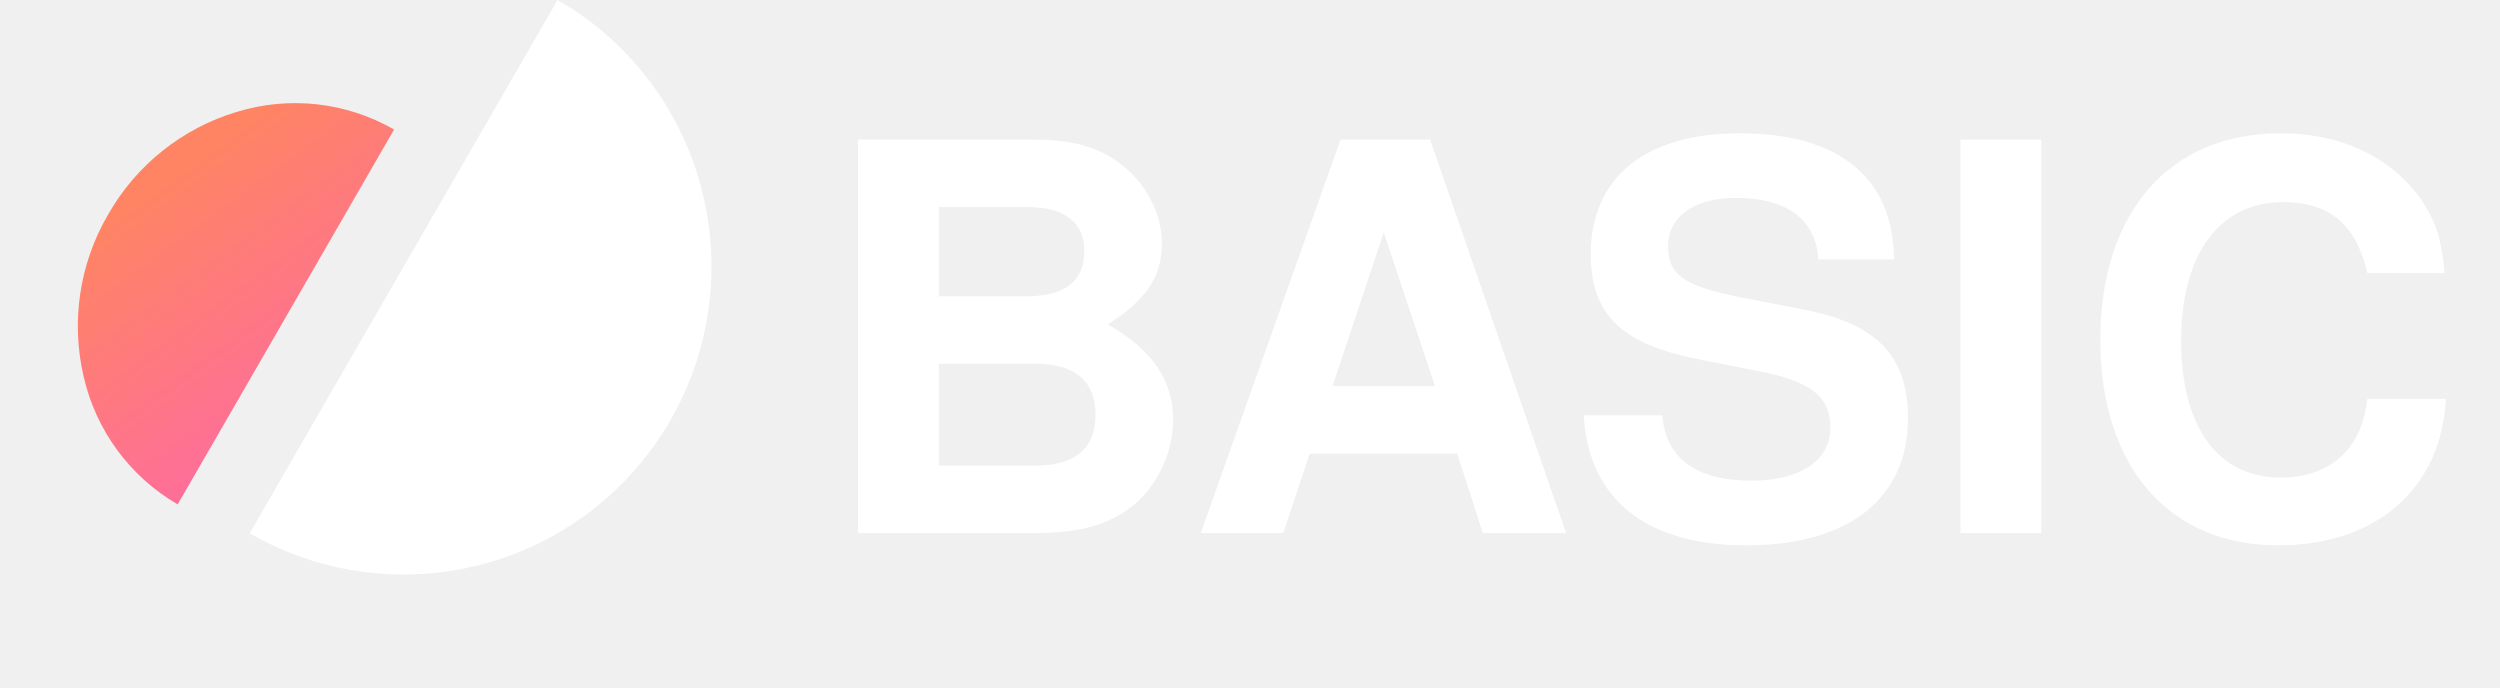
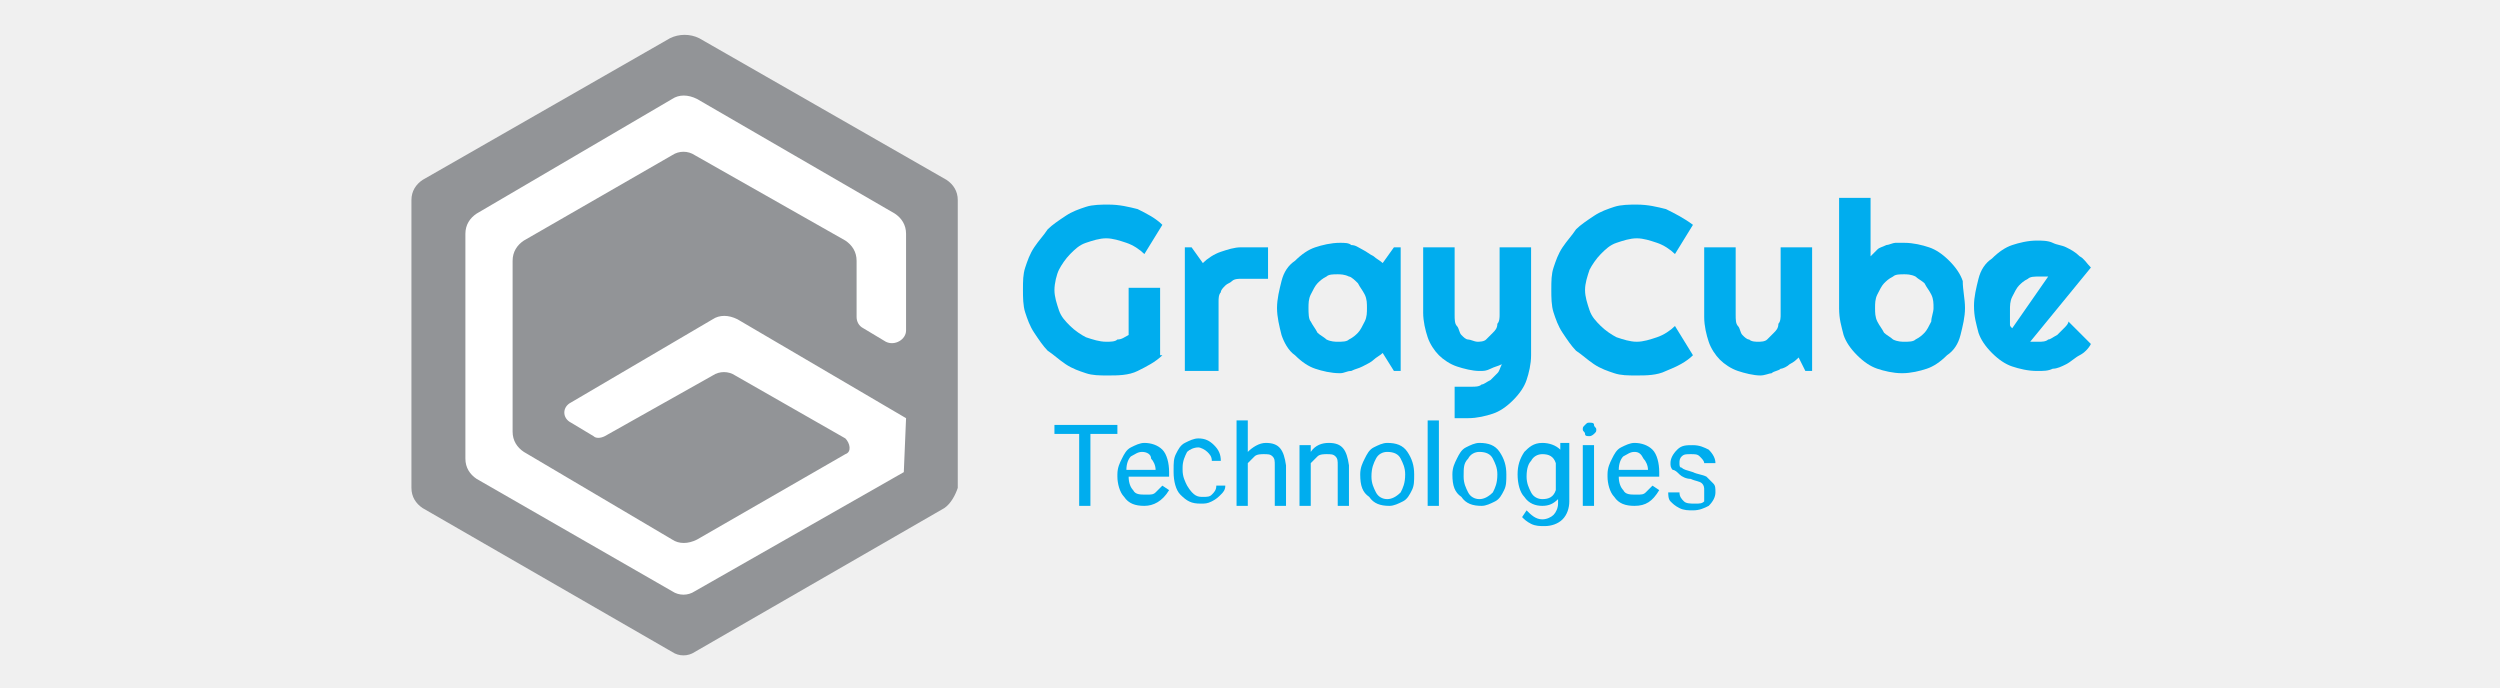
- <svg xmlns="http://www.w3.org/2000/svg" width="111.196" height="30.566" viewBox="0 0 111.196 30.566">
-   <defs>
-     <linearGradient id="linear-gradient" x1="0.5" x2="1.275" y2="0.725" gradientUnits="objectBoundingBox">
-       <stop offset="0" stop-color="#fe8464" />
-       <stop offset="1" stop-color="#fe6e9a" />
-     </linearGradient>
-   </defs>
-   <g id="Group_2" data-name="Group 2" transform="translate(-372.804 -44.291)">
-     <text id="BASIC" transform="translate(409 68)" fill="#fff" font-size="24" font-family="Helvetica-Bold, Helvetica" font-weight="700">
-       <tspan x="0" y="0">BASIC</tspan>
-     </text>
-     <path id="Subtraction_1" data-name="Subtraction 1" d="M9.126,19.253h0a8.835,8.835,0,0,1-6.453-2.82A9.835,9.835,0,0,1,0,9.626,9.835,9.835,0,0,1,2.673,2.82,8.835,8.835,0,0,1,9.126,0V19.252Z" transform="translate(382.43 45.489) rotate(30)" fill="url(#linear-gradient)" />
-     <path id="Subtraction_2" data-name="Subtraction 2" d="M13.694,0h0A13.694,13.694,0,0,0,4.011,23.377a13.6,13.6,0,0,0,9.683,4.011V0Z" transform="translate(395.769 74.857) rotate(-150)" fill="#fff" />
+ <svg xmlns="http://www.w3.org/2000/svg" version="1.1" id="Layer_1" x="0px" y="0px" width="111.196" height="30.566" xml:space="preserve">
+   <style type="text/css">
+ 	.st0{fill:#929497;}
+ 	.st1{fill:#00ADEE;}
+ 	.st2{fill:#2E3191;}
+ 	.st3{fill:#FFFFFF;}
+ </style>
+   <g>
+     <path class="st0" d="M42,22.6L30.9,29c-0.3,0.2-0.7,0.2-1,0l-11.1-6.4c-0.3-0.2-0.5-0.5-0.5-0.9V8.9c0-0.4,0.2-0.7,0.5-0.9l11-6.3   c0.4-0.2,0.9-0.2,1.3,0l11,6.3c0.3,0.2,0.5,0.5,0.5,0.9v12.8C42.5,22,42.3,22.4,42,22.6z" />
+     <g>
+       <path class="st1" d="M49.6,19.3h-1.1v3.2H48v-3.2h-1.1v-0.4h2.8V19.3z" />
+       <path class="st1" d="M50.9,22.5c-0.4,0-0.7-0.1-0.9-0.4c-0.2-0.2-0.3-0.6-0.3-0.9v-0.1c0-0.3,0.1-0.5,0.2-0.7    c0.1-0.2,0.2-0.4,0.4-0.5c0.2-0.1,0.4-0.2,0.6-0.2c0.3,0,0.6,0.1,0.8,0.3c0.2,0.2,0.3,0.6,0.3,1v0.2h-1.8c0,0.3,0.1,0.5,0.2,0.6    c0.1,0.2,0.3,0.2,0.6,0.2c0.2,0,0.3,0,0.4-0.1c0.1-0.1,0.2-0.2,0.3-0.3l0.3,0.2C51.7,22.3,51.3,22.5,50.9,22.5z M50.8,20.1    c-0.2,0-0.3,0.1-0.5,0.2c-0.1,0.1-0.2,0.3-0.2,0.6h1.3v0c0-0.2-0.1-0.4-0.2-0.5C51.2,20.2,51,20.1,50.8,20.1z" />
+       <path class="st1" d="M53.5,22.1c0.2,0,0.3,0,0.4-0.1c0.1-0.1,0.2-0.2,0.2-0.4h0.4c0,0.2-0.1,0.3-0.2,0.4c-0.1,0.1-0.2,0.2-0.4,0.3    c-0.2,0.1-0.3,0.1-0.5,0.1c-0.4,0-0.6-0.1-0.9-0.4c-0.2-0.2-0.3-0.6-0.3-1v-0.1c0-0.3,0-0.5,0.1-0.7c0.1-0.2,0.2-0.4,0.4-0.5    c0.2-0.1,0.4-0.2,0.6-0.2c0.3,0,0.5,0.1,0.7,0.3c0.2,0.2,0.3,0.4,0.3,0.7h-0.4c0-0.2-0.1-0.3-0.2-0.4c-0.1-0.1-0.3-0.2-0.4-0.2    c-0.2,0-0.4,0.1-0.5,0.2c-0.1,0.2-0.2,0.4-0.2,0.7v0.1c0,0.3,0.1,0.5,0.2,0.7C53.1,22.1,53.3,22.1,53.5,22.1z" />
+       <path class="st1" d="M55.5,20.1c0.2-0.2,0.5-0.4,0.8-0.4c0.6,0,0.8,0.3,0.9,1v1.8h-0.5v-1.8c0-0.2,0-0.3-0.1-0.4    c-0.1-0.1-0.2-0.1-0.4-0.1c-0.1,0-0.3,0-0.4,0.1c-0.1,0.1-0.2,0.2-0.3,0.3v1.9h-0.5v-3.8h0.5V20.1z" />
+       <path class="st1" d="M58.3,19.8l0,0.3c0.2-0.3,0.5-0.4,0.8-0.4c0.6,0,0.8,0.3,0.9,1v1.8h-0.5v-1.8c0-0.2,0-0.3-0.1-0.4    c-0.1-0.1-0.2-0.1-0.4-0.1c-0.1,0-0.3,0-0.4,0.1c-0.1,0.1-0.2,0.2-0.3,0.3v1.9h-0.5v-2.7H58.3z" />
+       <path class="st1" d="M60.5,21.1c0-0.3,0.1-0.5,0.2-0.7c0.1-0.2,0.2-0.4,0.4-0.5c0.2-0.1,0.4-0.2,0.6-0.2c0.4,0,0.7,0.1,0.9,0.4    c0.2,0.3,0.3,0.6,0.3,1v0c0,0.3,0,0.5-0.1,0.7c-0.1,0.2-0.2,0.4-0.4,0.5c-0.2,0.1-0.4,0.2-0.6,0.2c-0.4,0-0.7-0.1-0.9-0.4    C60.6,21.9,60.5,21.6,60.5,21.1L60.5,21.1z M61,21.2c0,0.3,0.1,0.5,0.2,0.7c0.1,0.2,0.3,0.3,0.5,0.3c0.2,0,0.4-0.1,0.6-0.3    c0.1-0.2,0.2-0.4,0.2-0.8c0-0.3-0.1-0.5-0.2-0.7c-0.1-0.2-0.3-0.3-0.6-0.3c-0.2,0-0.4,0.1-0.5,0.3S61,20.8,61,21.2z" />
+       <path class="st1" d="M64,22.5h-0.5v-3.8H64V22.5z" />
+       <path class="st1" d="M64.6,21.1c0-0.3,0.1-0.5,0.2-0.7c0.1-0.2,0.2-0.4,0.4-0.5c0.2-0.1,0.4-0.2,0.6-0.2c0.4,0,0.7,0.1,0.9,0.4    c0.2,0.3,0.3,0.6,0.3,1v0c0,0.3,0,0.5-0.1,0.7c-0.1,0.2-0.2,0.4-0.4,0.5c-0.2,0.1-0.4,0.2-0.6,0.2c-0.4,0-0.7-0.1-0.9-0.4    C64.7,21.9,64.6,21.6,64.6,21.1L64.6,21.1z M65.1,21.2c0,0.3,0.1,0.5,0.2,0.7c0.1,0.2,0.3,0.3,0.5,0.3c0.2,0,0.4-0.1,0.6-0.3    c0.1-0.2,0.2-0.4,0.2-0.8c0-0.3-0.1-0.5-0.2-0.7c-0.1-0.2-0.3-0.3-0.6-0.3c-0.2,0-0.4,0.1-0.5,0.3C65.1,20.6,65.1,20.8,65.1,21.2z    " />
+       <path class="st1" d="M67.5,21.1c0-0.4,0.1-0.7,0.3-1c0.2-0.2,0.4-0.4,0.8-0.4c0.3,0,0.6,0.1,0.8,0.3l0-0.3h0.4v2.6    c0,0.3-0.1,0.6-0.3,0.8c-0.2,0.2-0.5,0.3-0.8,0.3c-0.2,0-0.4,0-0.6-0.1c-0.2-0.1-0.3-0.2-0.4-0.3l0.2-0.3c0.2,0.2,0.4,0.4,0.7,0.4    c0.2,0,0.4-0.1,0.5-0.2c0.1-0.1,0.2-0.3,0.2-0.5v-0.2c-0.2,0.2-0.4,0.3-0.7,0.3c-0.3,0-0.6-0.1-0.8-0.4    C67.6,21.9,67.5,21.5,67.5,21.1z M67.9,21.2c0,0.3,0.1,0.5,0.2,0.7c0.1,0.2,0.3,0.3,0.5,0.3c0.3,0,0.5-0.1,0.6-0.4v-1.2    c-0.1-0.3-0.3-0.4-0.6-0.4c-0.2,0-0.4,0.1-0.5,0.3C68,20.6,67.9,20.8,67.9,21.2z" />
+       <path class="st1" d="M70.4,19.1c0-0.1,0-0.1,0.1-0.2s0.1-0.1,0.2-0.1c0.1,0,0.2,0,0.2,0.1c0,0.1,0.1,0.1,0.1,0.2    c0,0.1,0,0.1-0.1,0.2c0,0-0.1,0.1-0.2,0.1c-0.1,0-0.2,0-0.2-0.1S70.4,19.2,70.4,19.1z M70.9,22.5h-0.5v-2.7h0.5V22.5z" />
+       <path class="st1" d="M72.7,22.5c-0.4,0-0.7-0.1-0.9-0.4c-0.2-0.2-0.3-0.6-0.3-0.9v-0.1c0-0.3,0.1-0.5,0.2-0.7    c0.1-0.2,0.2-0.4,0.4-0.5c0.2-0.1,0.4-0.2,0.6-0.2c0.3,0,0.6,0.1,0.8,0.3c0.2,0.2,0.3,0.6,0.3,1v0.2H72c0,0.3,0.1,0.5,0.2,0.6    c0.1,0.2,0.3,0.2,0.6,0.2c0.2,0,0.3,0,0.4-0.1c0.1-0.1,0.2-0.2,0.3-0.3l0.3,0.2C73.5,22.3,73.2,22.5,72.7,22.5z M72.7,20.1    c-0.2,0-0.3,0.1-0.5,0.2c-0.1,0.1-0.2,0.3-0.2,0.6h1.3v0c0-0.2-0.1-0.4-0.2-0.5C73,20.2,72.9,20.1,72.7,20.1z" />
+       <path class="st1" d="M75.8,21.8c0-0.1,0-0.2-0.1-0.3c-0.1-0.1-0.3-0.1-0.5-0.2c-0.2,0-0.4-0.1-0.5-0.2c-0.1-0.1-0.2-0.2-0.3-0.2    c-0.1-0.1-0.1-0.2-0.1-0.3c0-0.2,0.1-0.4,0.3-0.6c0.2-0.2,0.4-0.2,0.7-0.2c0.3,0,0.5,0.1,0.7,0.2c0.2,0.2,0.3,0.4,0.3,0.6h-0.5    c0-0.1-0.1-0.2-0.2-0.3c-0.1-0.1-0.2-0.1-0.4-0.1c-0.2,0-0.3,0-0.4,0.1c-0.1,0.1-0.1,0.2-0.1,0.3c0,0.1,0,0.2,0.1,0.2    c0.1,0.1,0.2,0.1,0.5,0.2c0.2,0.1,0.4,0.1,0.6,0.2c0.1,0.1,0.2,0.2,0.3,0.3c0.1,0.1,0.1,0.2,0.1,0.4c0,0.2-0.1,0.4-0.3,0.6    c-0.2,0.1-0.4,0.2-0.7,0.2c-0.2,0-0.4,0-0.6-0.1c-0.2-0.1-0.3-0.2-0.4-0.3c-0.1-0.1-0.1-0.3-0.1-0.4h0.5c0,0.2,0.1,0.3,0.2,0.4    c0.1,0.1,0.3,0.1,0.5,0.1c0.2,0,0.3,0,0.4-0.1C75.8,22,75.8,21.9,75.8,21.8z" />
+     </g>
+     <g>
+       <g>
+         <path class="st1" d="M51.7,15.8c-0.3,0.3-0.7,0.5-1.1,0.7c-0.4,0.2-0.9,0.2-1.3,0.2c-0.4,0-0.7,0-1-0.1c-0.3-0.1-0.6-0.2-0.9-0.4     c-0.3-0.2-0.5-0.4-0.8-0.6c-0.2-0.2-0.4-0.5-0.6-0.8c-0.2-0.3-0.3-0.6-0.4-0.9c-0.1-0.3-0.1-0.7-0.1-1c0-0.4,0-0.7,0.1-1     c0.1-0.3,0.2-0.6,0.4-0.9c0.2-0.3,0.4-0.5,0.6-0.8c0.2-0.2,0.5-0.4,0.8-0.6c0.3-0.2,0.6-0.3,0.9-0.4c0.3-0.1,0.7-0.1,1-0.1     c0.5,0,0.9,0.1,1.3,0.2c0.4,0.2,0.8,0.4,1.1,0.7l-0.8,1.3c-0.2-0.2-0.5-0.4-0.8-0.5c-0.3-0.1-0.6-0.2-0.9-0.2s-0.6,0.1-0.9,0.2     c-0.3,0.1-0.5,0.3-0.7,0.5c-0.2,0.2-0.4,0.5-0.5,0.7s-0.2,0.6-0.2,0.9c0,0.3,0.1,0.6,0.2,0.9c0.1,0.3,0.3,0.5,0.5,0.7     c0.2,0.2,0.5,0.4,0.7,0.5c0.3,0.1,0.6,0.2,0.9,0.2c0.2,0,0.4,0,0.5-0.1c0.2,0,0.3-0.1,0.5-0.2v-2.1h1.4V15.8z" />
+         <path class="st1" d="M54.1,16.5h-1.4V11H53l0.5,0.7c0.2-0.2,0.5-0.4,0.8-0.5c0.3-0.1,0.6-0.2,0.9-0.2h1.2v1.4h-1.2     c-0.1,0-0.3,0-0.4,0.1c-0.1,0.1-0.2,0.1-0.3,0.2c-0.1,0.1-0.2,0.2-0.2,0.3c-0.1,0.1-0.1,0.3-0.1,0.4V16.5z" />
+         <path class="st1" d="M62.3,16.5h-0.3l-0.5-0.8c-0.1,0.1-0.3,0.2-0.4,0.3c-0.1,0.1-0.3,0.2-0.5,0.3c-0.2,0.1-0.3,0.1-0.5,0.2     c-0.2,0-0.3,0.1-0.5,0.1c-0.4,0-0.8-0.1-1.1-0.2c-0.3-0.1-0.6-0.3-0.9-0.6c-0.3-0.2-0.5-0.6-0.6-0.9c-0.1-0.4-0.2-0.8-0.2-1.2     c0-0.4,0.1-0.8,0.2-1.2c0.1-0.4,0.3-0.7,0.6-0.9c0.3-0.3,0.6-0.5,0.9-0.6c0.3-0.1,0.7-0.2,1.1-0.2c0.2,0,0.4,0,0.5,0.1     c0.2,0,0.3,0.1,0.5,0.2c0.2,0.1,0.3,0.2,0.5,0.3c0.1,0.1,0.3,0.2,0.4,0.3l0.5-0.7h0.3V16.5z M60.8,13.7c0-0.2,0-0.4-0.1-0.6     c-0.1-0.2-0.2-0.3-0.3-0.5c-0.1-0.1-0.3-0.3-0.4-0.3c-0.2-0.1-0.4-0.1-0.5-0.1c-0.2,0-0.4,0-0.5,0.1c-0.2,0.1-0.3,0.2-0.4,0.3     c-0.1,0.1-0.2,0.3-0.3,0.5c-0.1,0.2-0.1,0.4-0.1,0.6c0,0.2,0,0.5,0.1,0.6c0.1,0.2,0.2,0.3,0.3,0.5c0.1,0.1,0.3,0.2,0.4,0.3     c0.2,0.1,0.4,0.1,0.5,0.1c0.2,0,0.4,0,0.5-0.1c0.2-0.1,0.3-0.2,0.4-0.3c0.1-0.1,0.2-0.3,0.3-0.5C60.8,14.1,60.8,13.9,60.8,13.7z" />
+         <path class="st1" d="M64.7,18.6v-1.4l0.8,0c0.1,0,0.3,0,0.4-0.1c0.1,0,0.2-0.1,0.4-0.2c0.1-0.1,0.2-0.2,0.3-0.3     c0.1-0.1,0.1-0.2,0.2-0.4c-0.2,0.1-0.3,0.1-0.5,0.2c-0.2,0.1-0.3,0.1-0.5,0.1c-0.3,0-0.7-0.1-1-0.2s-0.6-0.3-0.8-0.5     c-0.2-0.2-0.4-0.5-0.5-0.8c-0.1-0.3-0.2-0.7-0.2-1.1V11h1.4V14c0,0.2,0,0.4,0.1,0.5c0.1,0.1,0.1,0.3,0.2,0.4     c0.1,0.1,0.2,0.2,0.3,0.2c0.1,0,0.3,0.1,0.4,0.1c0.1,0,0.3,0,0.4-0.1c0.1-0.1,0.2-0.2,0.3-0.3c0.1-0.1,0.2-0.2,0.2-0.4     c0.1-0.1,0.1-0.3,0.1-0.4V11h1.4v4.8c0,0.4-0.1,0.8-0.2,1.1c-0.1,0.3-0.3,0.6-0.6,0.9c-0.3,0.3-0.6,0.5-0.9,0.6     c-0.3,0.1-0.7,0.2-1.1,0.2L64.7,18.6z" />
+         <path class="st1" d="M75.3,15.8c-0.3,0.3-0.7,0.5-1.2,0.7c-0.4,0.2-0.9,0.2-1.3,0.2c-0.4,0-0.7,0-1-0.1c-0.3-0.1-0.6-0.2-0.9-0.4     c-0.3-0.2-0.5-0.4-0.8-0.6c-0.2-0.2-0.4-0.5-0.6-0.8c-0.2-0.3-0.3-0.6-0.4-0.9c-0.1-0.3-0.1-0.7-0.1-1c0-0.4,0-0.7,0.1-1     c0.1-0.3,0.2-0.6,0.4-0.9c0.2-0.3,0.4-0.5,0.6-0.8c0.2-0.2,0.5-0.4,0.8-0.6c0.3-0.2,0.6-0.3,0.9-0.4c0.3-0.1,0.7-0.1,1-0.1     c0.5,0,0.9,0.1,1.3,0.2c0.4,0.2,0.8,0.4,1.2,0.7l-0.8,1.3c-0.2-0.2-0.5-0.4-0.8-0.5c-0.3-0.1-0.6-0.2-0.9-0.2     c-0.3,0-0.6,0.1-0.9,0.2c-0.3,0.1-0.5,0.3-0.7,0.5c-0.2,0.2-0.4,0.5-0.5,0.7c-0.1,0.3-0.2,0.6-0.2,0.9c0,0.3,0.1,0.6,0.2,0.9     c0.1,0.3,0.3,0.5,0.5,0.7c0.2,0.2,0.5,0.4,0.7,0.5c0.3,0.1,0.6,0.2,0.9,0.2c0.3,0,0.6-0.1,0.9-0.2c0.3-0.1,0.6-0.3,0.8-0.5     L75.3,15.8z" />
+         <path class="st1" d="M80,15.9c-0.1,0.1-0.2,0.2-0.4,0.3c-0.1,0.1-0.3,0.2-0.4,0.2c-0.1,0.1-0.3,0.1-0.4,0.2     c-0.1,0-0.3,0.1-0.5,0.1c-0.3,0-0.7-0.1-1-0.2s-0.6-0.3-0.8-0.5c-0.2-0.2-0.4-0.5-0.5-0.8c-0.1-0.3-0.2-0.7-0.2-1.1V11h1.4V14     c0,0.2,0,0.4,0.1,0.5c0.1,0.1,0.1,0.3,0.2,0.4c0.1,0.1,0.2,0.2,0.3,0.2c0.1,0.1,0.3,0.1,0.4,0.1c0.1,0,0.3,0,0.4-0.1     c0.1-0.1,0.2-0.2,0.3-0.3c0.1-0.1,0.2-0.2,0.2-0.4c0.1-0.1,0.1-0.3,0.1-0.4V11h1.4v5.5h-0.3L80,15.9z" />
+         <path class="st1" d="M87.4,13.7c0,0.4-0.1,0.8-0.2,1.2c-0.1,0.4-0.3,0.7-0.6,0.9c-0.3,0.3-0.6,0.5-0.9,0.6     c-0.3,0.1-0.7,0.2-1.1,0.2c-0.4,0-0.8-0.1-1.1-0.2c-0.3-0.1-0.6-0.3-0.9-0.6c-0.3-0.3-0.5-0.6-0.6-0.9c-0.1-0.4-0.2-0.7-0.2-1.2     V8.8h1.4v2.6c0.1-0.1,0.2-0.2,0.3-0.3c0.1-0.1,0.2-0.1,0.4-0.2c0.1,0,0.3-0.1,0.4-0.1c0.1,0,0.3,0,0.4,0c0.4,0,0.8,0.1,1.1,0.2     c0.3,0.1,0.6,0.3,0.9,0.6c0.3,0.3,0.5,0.6,0.6,0.9C87.3,12.9,87.4,13.3,87.4,13.7z M86,13.7c0-0.2,0-0.4-0.1-0.6     c-0.1-0.2-0.2-0.3-0.3-0.5c-0.1-0.1-0.3-0.2-0.4-0.3c-0.2-0.1-0.4-0.1-0.5-0.1c-0.2,0-0.4,0-0.5,0.1c-0.2,0.1-0.3,0.2-0.4,0.3     c-0.1,0.1-0.2,0.3-0.3,0.5c-0.1,0.2-0.1,0.4-0.1,0.6c0,0.2,0,0.4,0.1,0.6c0.1,0.2,0.2,0.3,0.3,0.5c0.1,0.1,0.3,0.2,0.4,0.3     c0.2,0.1,0.4,0.1,0.5,0.1c0.2,0,0.4,0,0.5-0.1c0.2-0.1,0.3-0.2,0.4-0.3c0.1-0.1,0.2-0.3,0.3-0.5C85.9,14.1,86,13.9,86,13.7z" />
+         <path class="st1" d="M90.3,15.2c0.1,0,0.1,0,0.2,0c0.1,0,0.1,0,0.2,0c0.1,0,0.3,0,0.4-0.1c0.1,0,0.2-0.1,0.4-0.2     c0.1-0.1,0.2-0.2,0.3-0.3c0.1-0.1,0.2-0.2,0.2-0.3l1,1c-0.1,0.2-0.3,0.4-0.5,0.5c-0.2,0.1-0.4,0.3-0.6,0.4     c-0.2,0.1-0.4,0.2-0.6,0.2c-0.2,0.1-0.4,0.1-0.7,0.1c-0.4,0-0.8-0.1-1.1-0.2c-0.3-0.1-0.6-0.3-0.9-0.6c-0.3-0.3-0.5-0.6-0.6-0.9     c-0.1-0.4-0.2-0.7-0.2-1.2c0-0.4,0.1-0.8,0.2-1.2c0.1-0.4,0.3-0.7,0.6-0.9c0.3-0.3,0.6-0.5,0.9-0.6c0.3-0.1,0.7-0.2,1.1-0.2     c0.2,0,0.5,0,0.7,0.1c0.2,0.1,0.4,0.1,0.6,0.2c0.2,0.1,0.4,0.2,0.6,0.4c0.2,0.1,0.3,0.3,0.5,0.5L90.3,15.2z M91.1,12.3     c-0.1,0-0.1,0-0.2,0c-0.1,0-0.1,0-0.2,0c-0.2,0-0.4,0-0.5,0.1c-0.2,0.1-0.3,0.2-0.4,0.3c-0.1,0.1-0.2,0.3-0.3,0.5     c-0.1,0.2-0.1,0.4-0.1,0.6c0,0.1,0,0.1,0,0.2c0,0.1,0,0.1,0,0.2c0,0.1,0,0.1,0,0.2c0,0.1,0,0.1,0.1,0.2L91.1,12.3z" />
+       </g>
+     </g>
+     <polygon class="st2" points="40.2,18.6 40.2,18.6 40.2,18.6  " />
+     <path class="st3" d="M40.2,21l-9.3,5.3c-0.3,0.2-0.7,0.2-1,0l-8.7-5c-0.3-0.2-0.5-0.5-0.5-0.9v-10c0-0.4,0.2-0.7,0.5-0.9l8.7-5.1   c0.3-0.2,0.7-0.2,1.1,0l8.8,5.1c0.3,0.2,0.5,0.5,0.5,0.9v4.3c0,0.4-0.5,0.7-0.9,0.5l-1-0.6c-0.2-0.1-0.3-0.3-0.3-0.5v-2.5   c0-0.4-0.2-0.7-0.5-0.9l-6.7-3.8c-0.3-0.2-0.7-0.2-1,0l-6.6,3.8c-0.3,0.2-0.5,0.5-0.5,0.9v7.6c0,0.4,0.2,0.7,0.5,0.9l6.6,3.9   c0.3,0.2,0.7,0.2,1.1,0l6.6-3.8c0.3-0.1,0.2-0.5,0-0.7l-4.9-2.8c-0.3-0.2-0.7-0.2-1,0l-4.8,2.7c-0.2,0.1-0.4,0.1-0.5,0l-1-0.6   c-0.4-0.2-0.4-0.7,0-0.9l6.3-3.7c0.3-0.2,0.7-0.2,1.1,0l7.5,4.4" />
  </g>
</svg>
